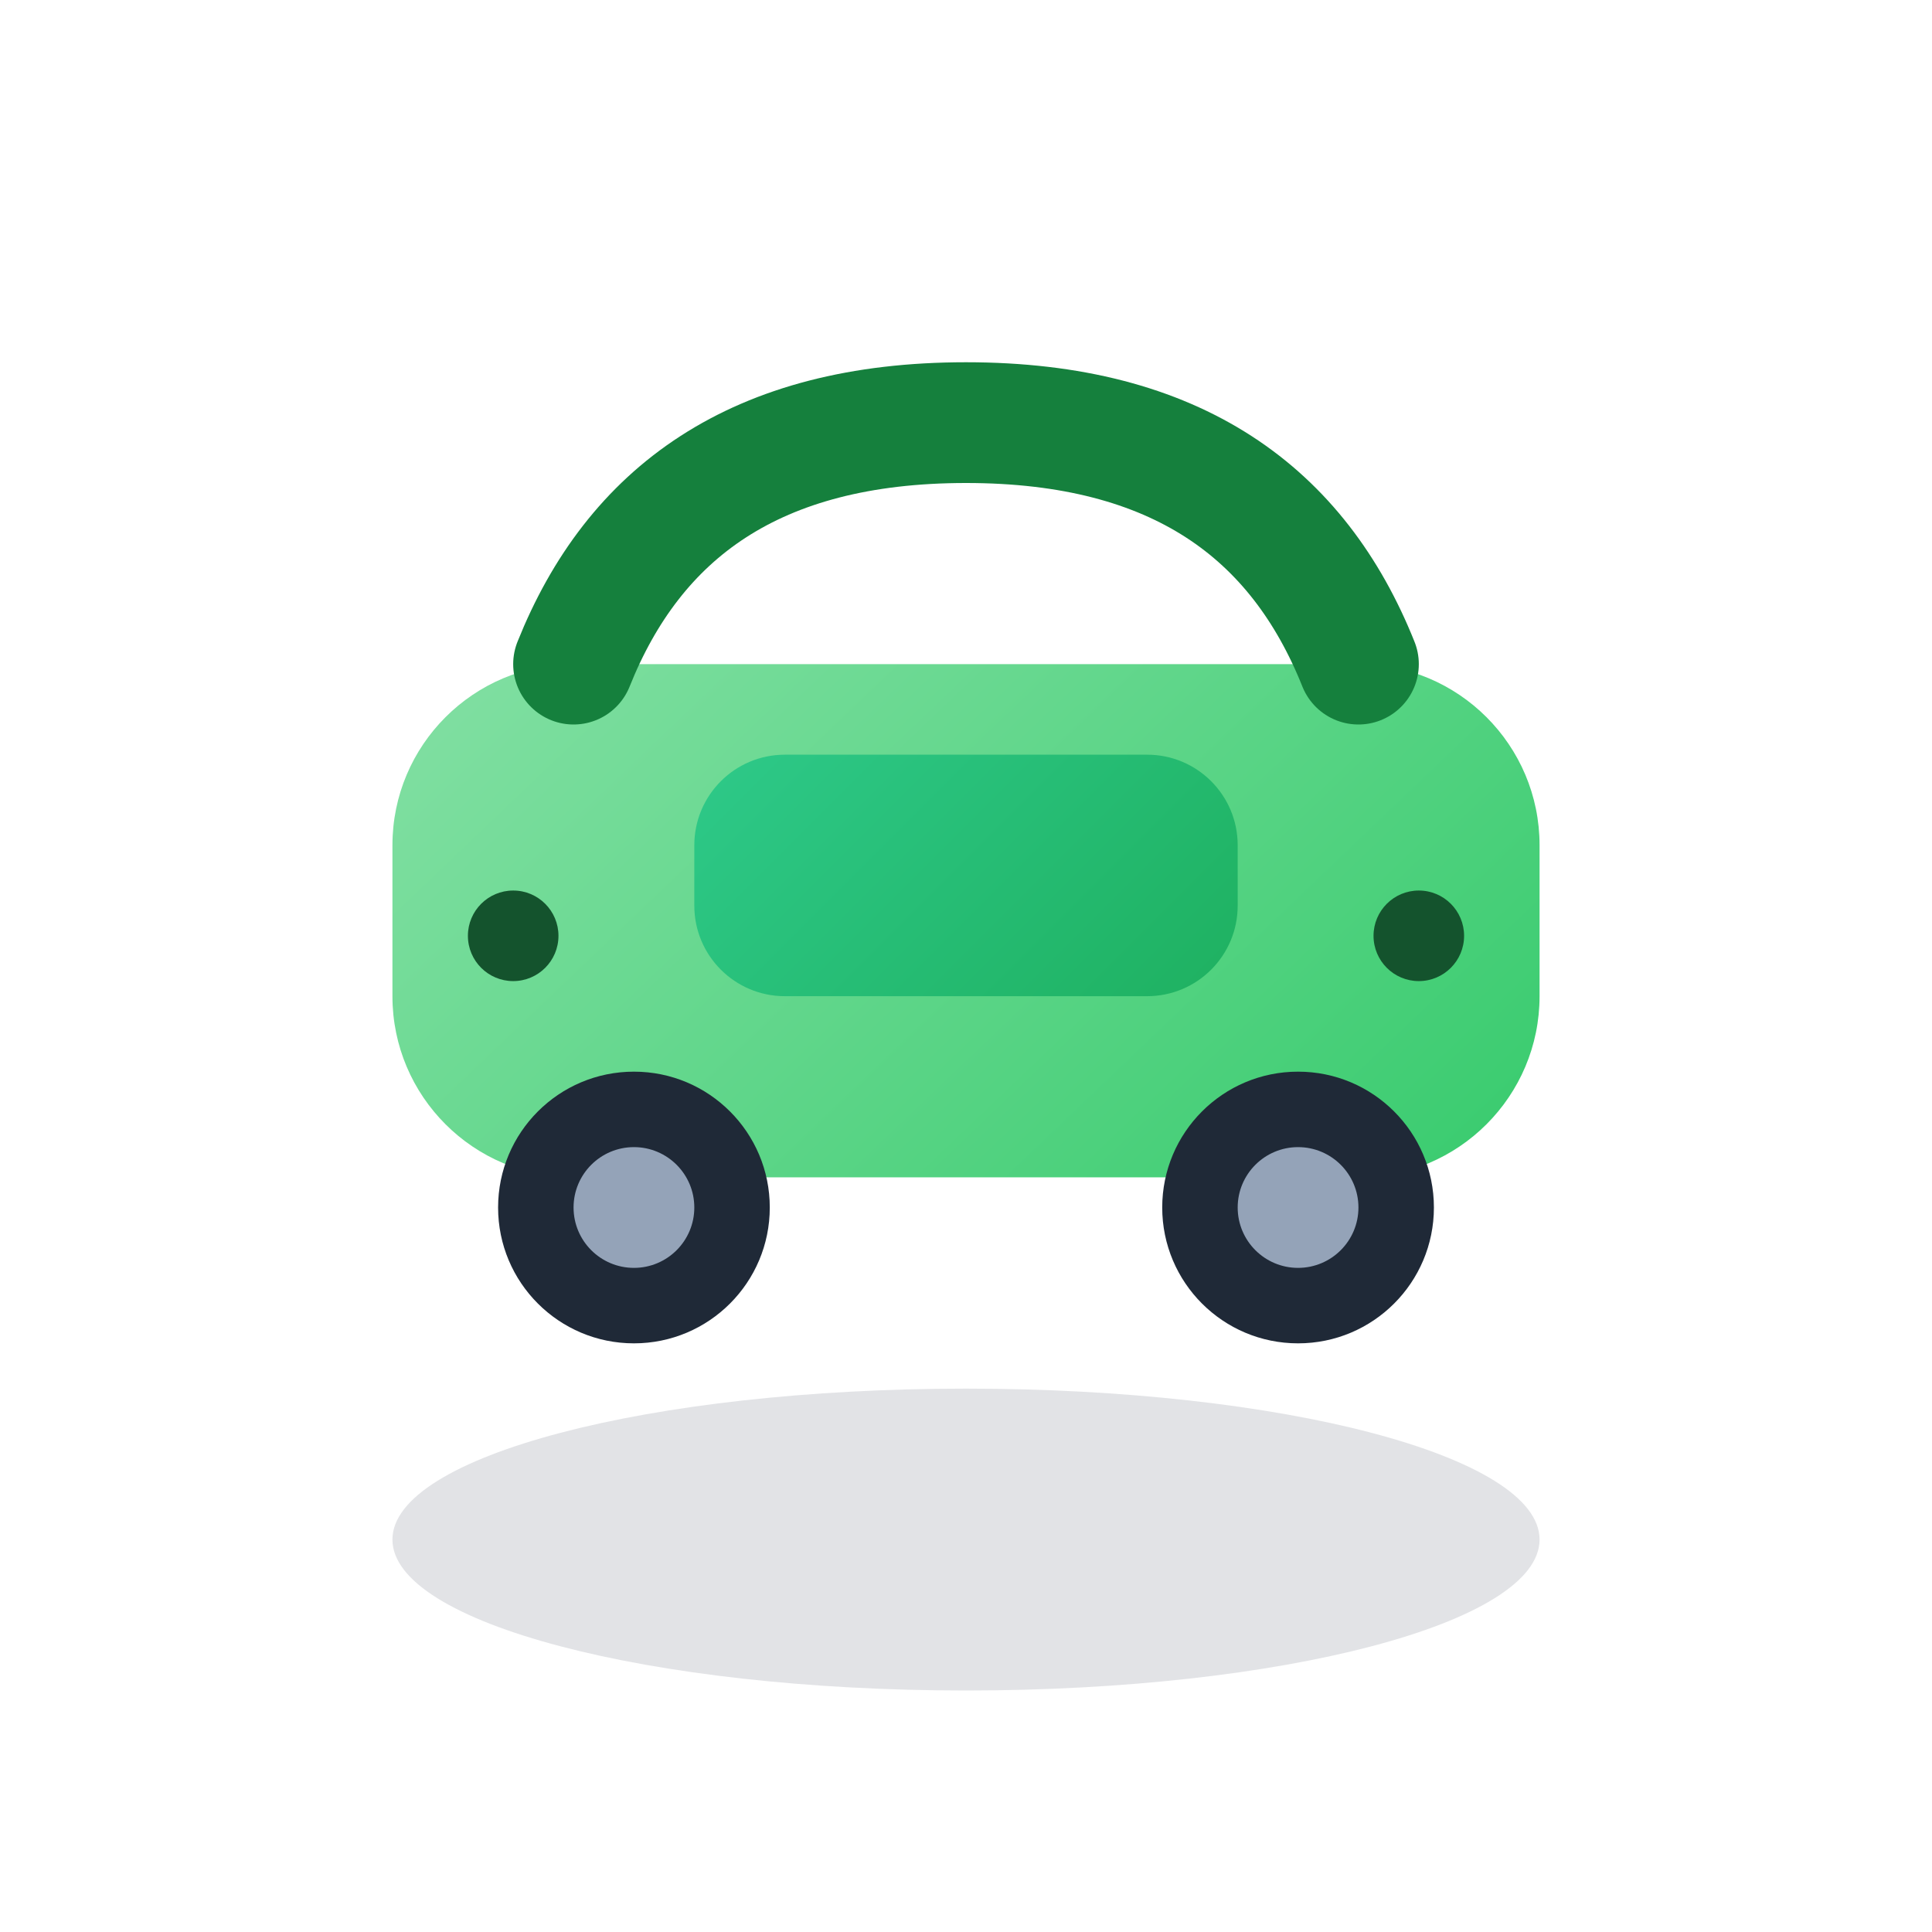
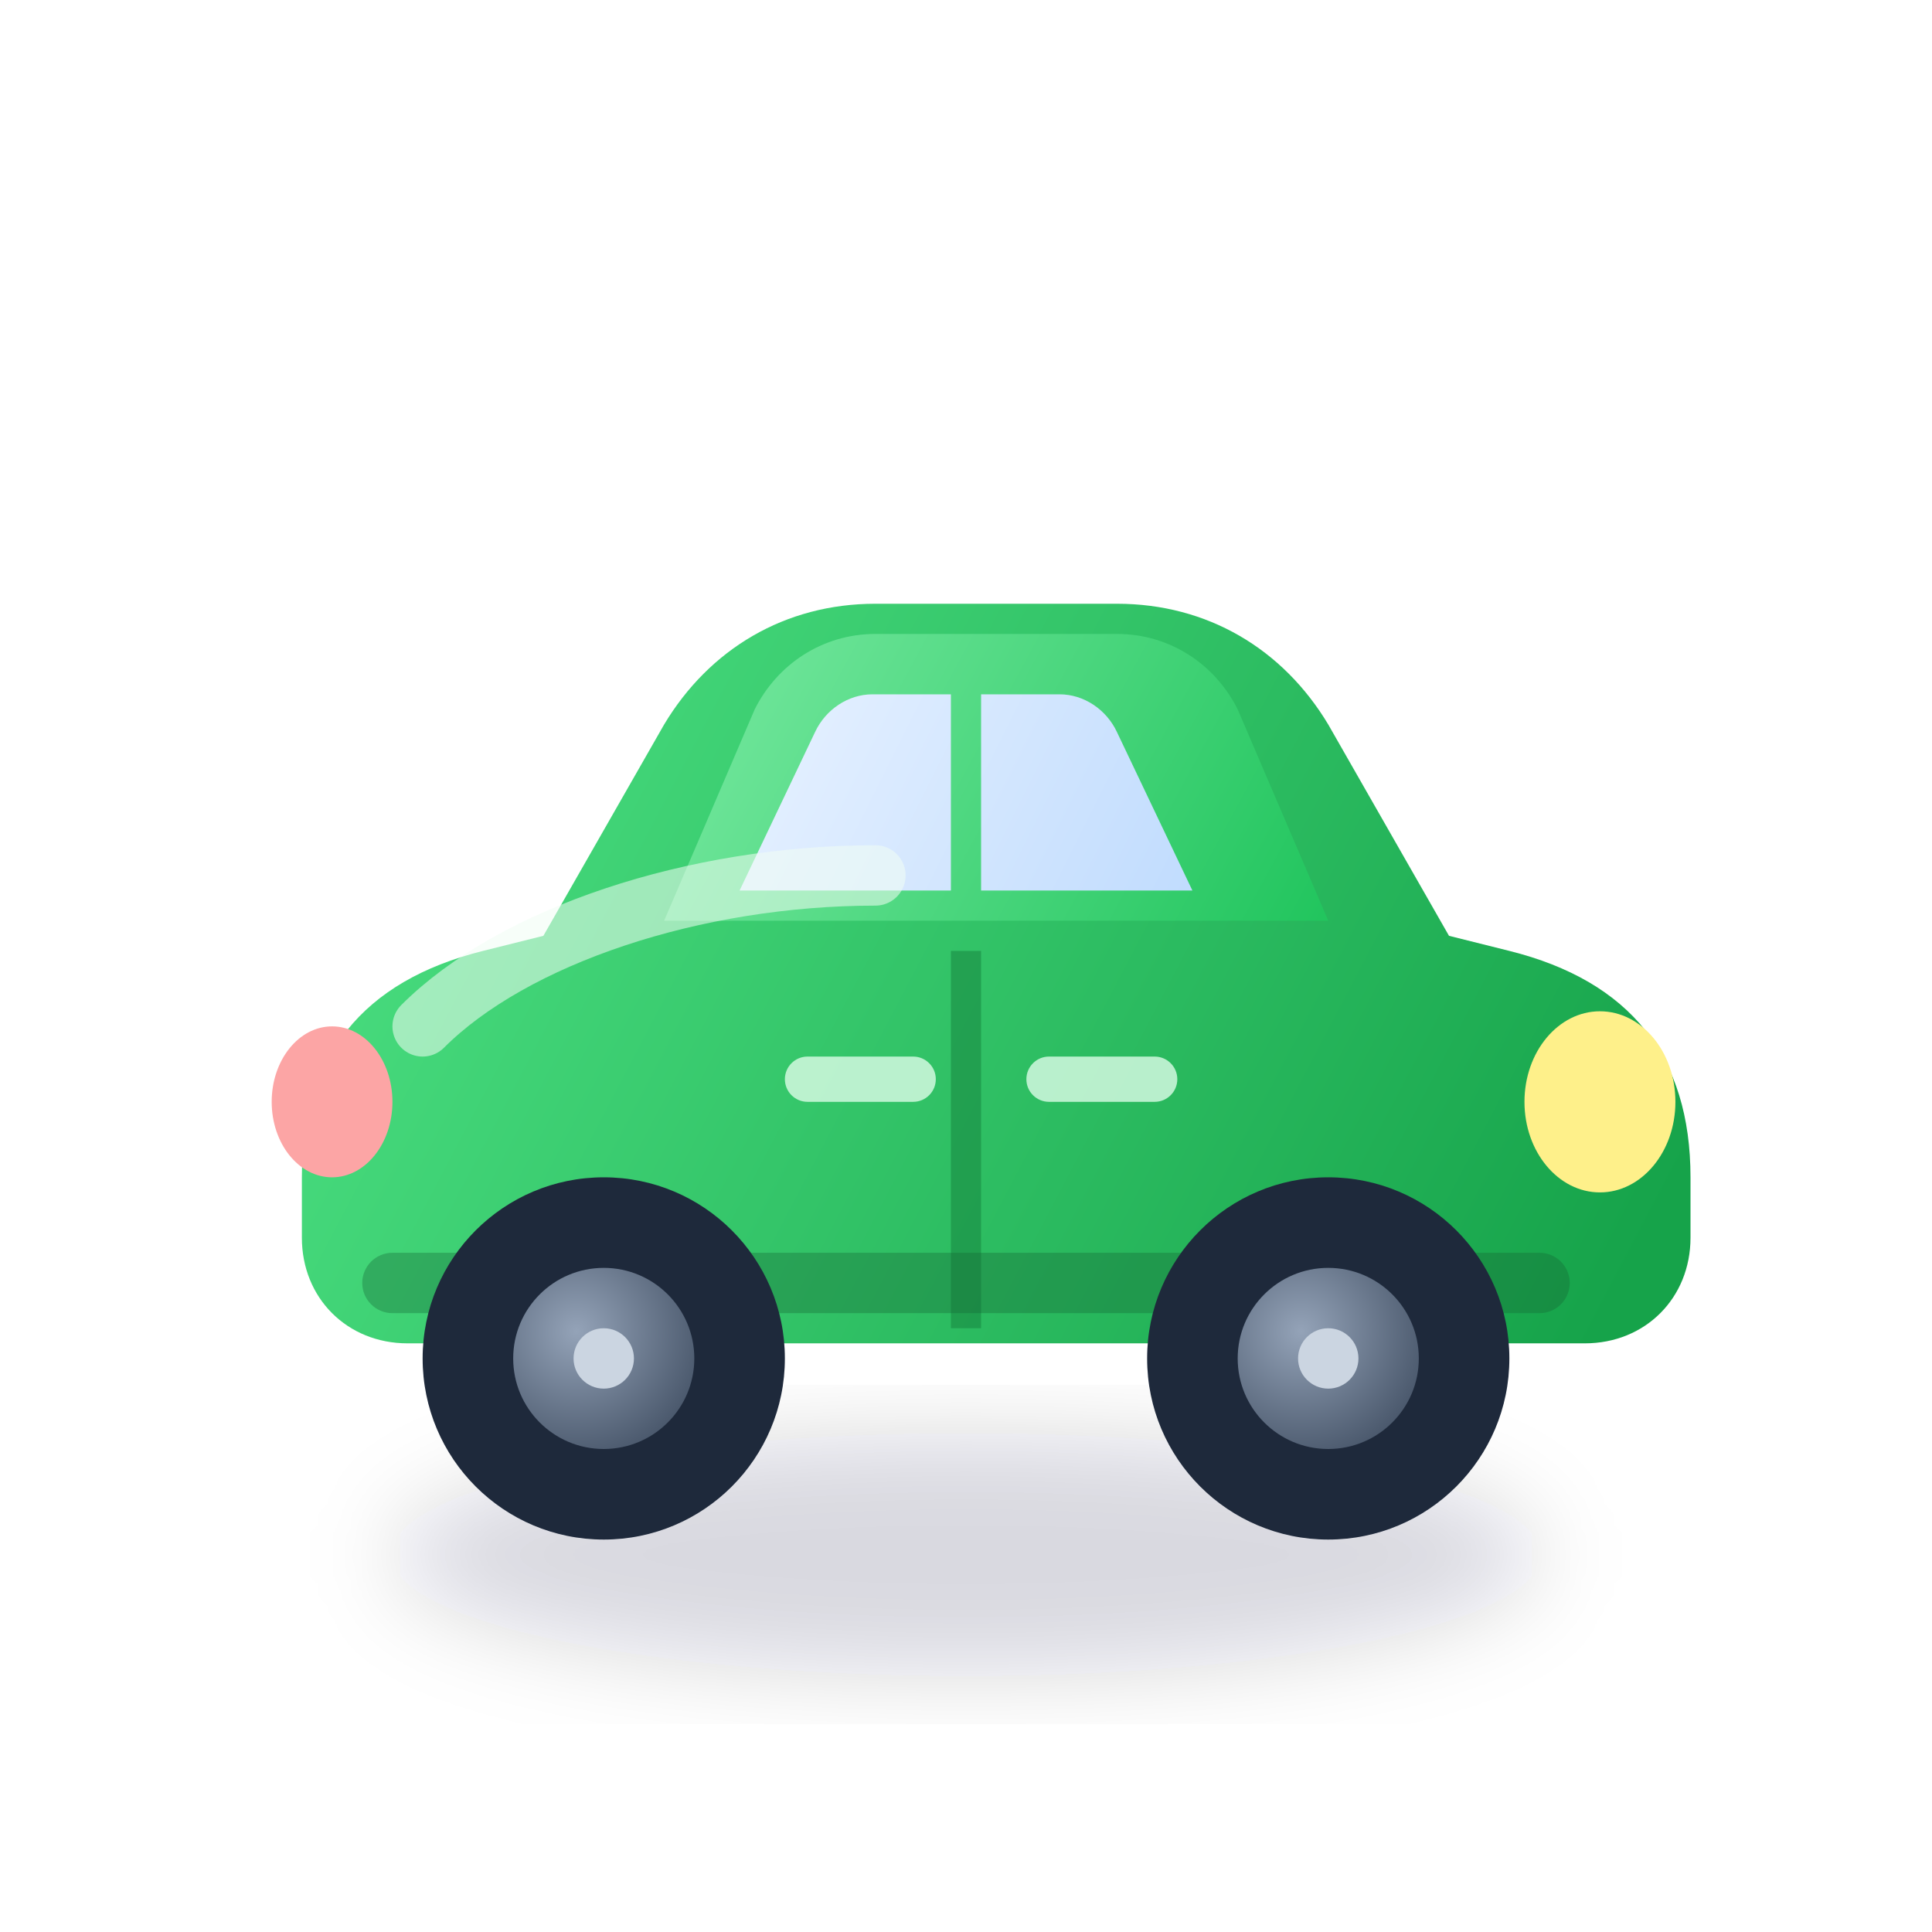
<svg xmlns="http://www.w3.org/2000/svg" width="128" height="128" viewBox="0 0 128 128" fill="none">
  <defs>
-     <linearGradient id="g1" x1="20" y1="18" x2="104" y2="106" gradientUnits="userSpaceOnUse">
-       <stop stop-color="#9AE6B4" />
+     <linearGradient id="carBody" x1="24" y1="50" x2="104" y2="92" gradientUnits="userSpaceOnUse">
+       <stop stop-color="#4ADE80" />
+       <stop offset="1" stop-color="#16A34A" />
+     </linearGradient>
+     <linearGradient id="carRoof" x1="40" y1="34" x2="88" y2="60" gradientUnits="userSpaceOnUse">
+       <stop stop-color="#86EFAC" />
      <stop offset="1" stop-color="#22C55E" />
    </linearGradient>
-     <linearGradient id="g2" x1="38" y1="38" x2="88" y2="88" gradientUnits="userSpaceOnUse">
-       <stop stop-color="#34D399" />
-       <stop offset="1" stop-color="#16A34A" />
+     <linearGradient id="carGlass" x1="46" y1="38" x2="82" y2="56" gradientUnits="userSpaceOnUse">
+       <stop stop-color="#EFF6FF" />
+       <stop offset="1" stop-color="#BFDBFE" />
    </linearGradient>
+     <radialGradient id="wheelHub" cx="0.35" cy="0.35" r="0.75">
+       <stop stop-color="#94A3B8" />
+       <stop offset="1" stop-color="#475569" />
+     </radialGradient>
+     <filter id="carShadow" x="-20%" y="-20%" width="140%" height="140%">
+       <feGaussianBlur stdDeviation="3" />
+     </filter>
  </defs>
-   <ellipse cx="64" cy="102" rx="38" ry="10" fill="#0F172A" fill-opacity="0.12" />
-   <rect x="26" y="44" width="76" height="34" rx="12" fill="url(#g1)" />
-   <path d="M38 44C42 34 50 28 64 28C78 28 86 34 90 44" stroke="#15803D" stroke-width="8" stroke-linecap="round" />
-   <rect x="46" y="50" width="36" height="16" rx="6" fill="url(#g2)" />
-   <circle cx="42" cy="80" r="9" fill="#1F2937" />
-   <circle cx="86" cy="80" r="9" fill="#1F2937" />
-   <circle cx="42" cy="80" r="4" fill="#94A3B8" />
-   <circle cx="86" cy="80" r="4" fill="#94A3B8" />
-   <circle cx="34" cy="62" r="3" fill="#14532D" />
-   <circle cx="94" cy="62" r="3" fill="#14532D" />
+   <ellipse cx="64" cy="103" rx="38" ry="8" fill="#0F172A" fill-opacity="0.15" filter="url(#carShadow)" />
+   <path d="M20 78C20 70 24 65 32 63L36 62L44 48C47 43 52 40 58 40H74C80 40 85 43 88 48L96 62L100 63C108 65 112 70 112 78V82C112 86 109 89 105 89H27C23 89 20 86 20 82V78Z" fill="url(#carBody)" />
+   <path d="M44 61L50 47C51.5 44 54.5 42 58 42H74C77.5 42 80.5 44 82 47L88 61H44Z" fill="url(#carRoof)" />
+   <path d="M49 59L54 48.5C54.7 47 56.2 46 57.8 46H63V59H49Z" fill="url(#carGlass)" />
+   <path d="M65 46H70.2C71.8 46 73.3 47 74 48.5L79 59H65V46Z" fill="url(#carGlass)" />
+   <path d="M64 63V88" stroke="#15803D" stroke-width="2" stroke-opacity="0.5" />
+   <rect x="52" y="70" width="10" height="3" rx="1.5" fill="#DCFCE7" fill-opacity="0.8" />
+   <rect x="68" y="70" width="10" height="3" rx="1.5" fill="#DCFCE7" fill-opacity="0.8" />
+   <ellipse cx="106" cy="73" rx="5" ry="6" fill="#FEF08A" />
+   <ellipse cx="22" cy="73" rx="4" ry="5" fill="#FCA5A5" />
+   <rect x="24" y="83" width="80" height="4" rx="2" fill="#166534" fill-opacity="0.35" />
+   <circle cx="40" cy="90" r="12" fill="#1E293B" />
+   <circle cx="88" cy="90" r="12" fill="#1E293B" />
+   <circle cx="40" cy="90" r="6" fill="url(#wheelHub)" />
+   <circle cx="88" cy="90" r="6" fill="url(#wheelHub)" />
+   <circle cx="40" cy="90" r="2" fill="#CBD5E1" />
+   <circle cx="88" cy="90" r="2" fill="#CBD5E1" />
+   <path d="M28 68C34 62 46 58 58 58" stroke="#F0FDF4" stroke-width="4" stroke-linecap="round" stroke-opacity="0.55" />
</svg>
